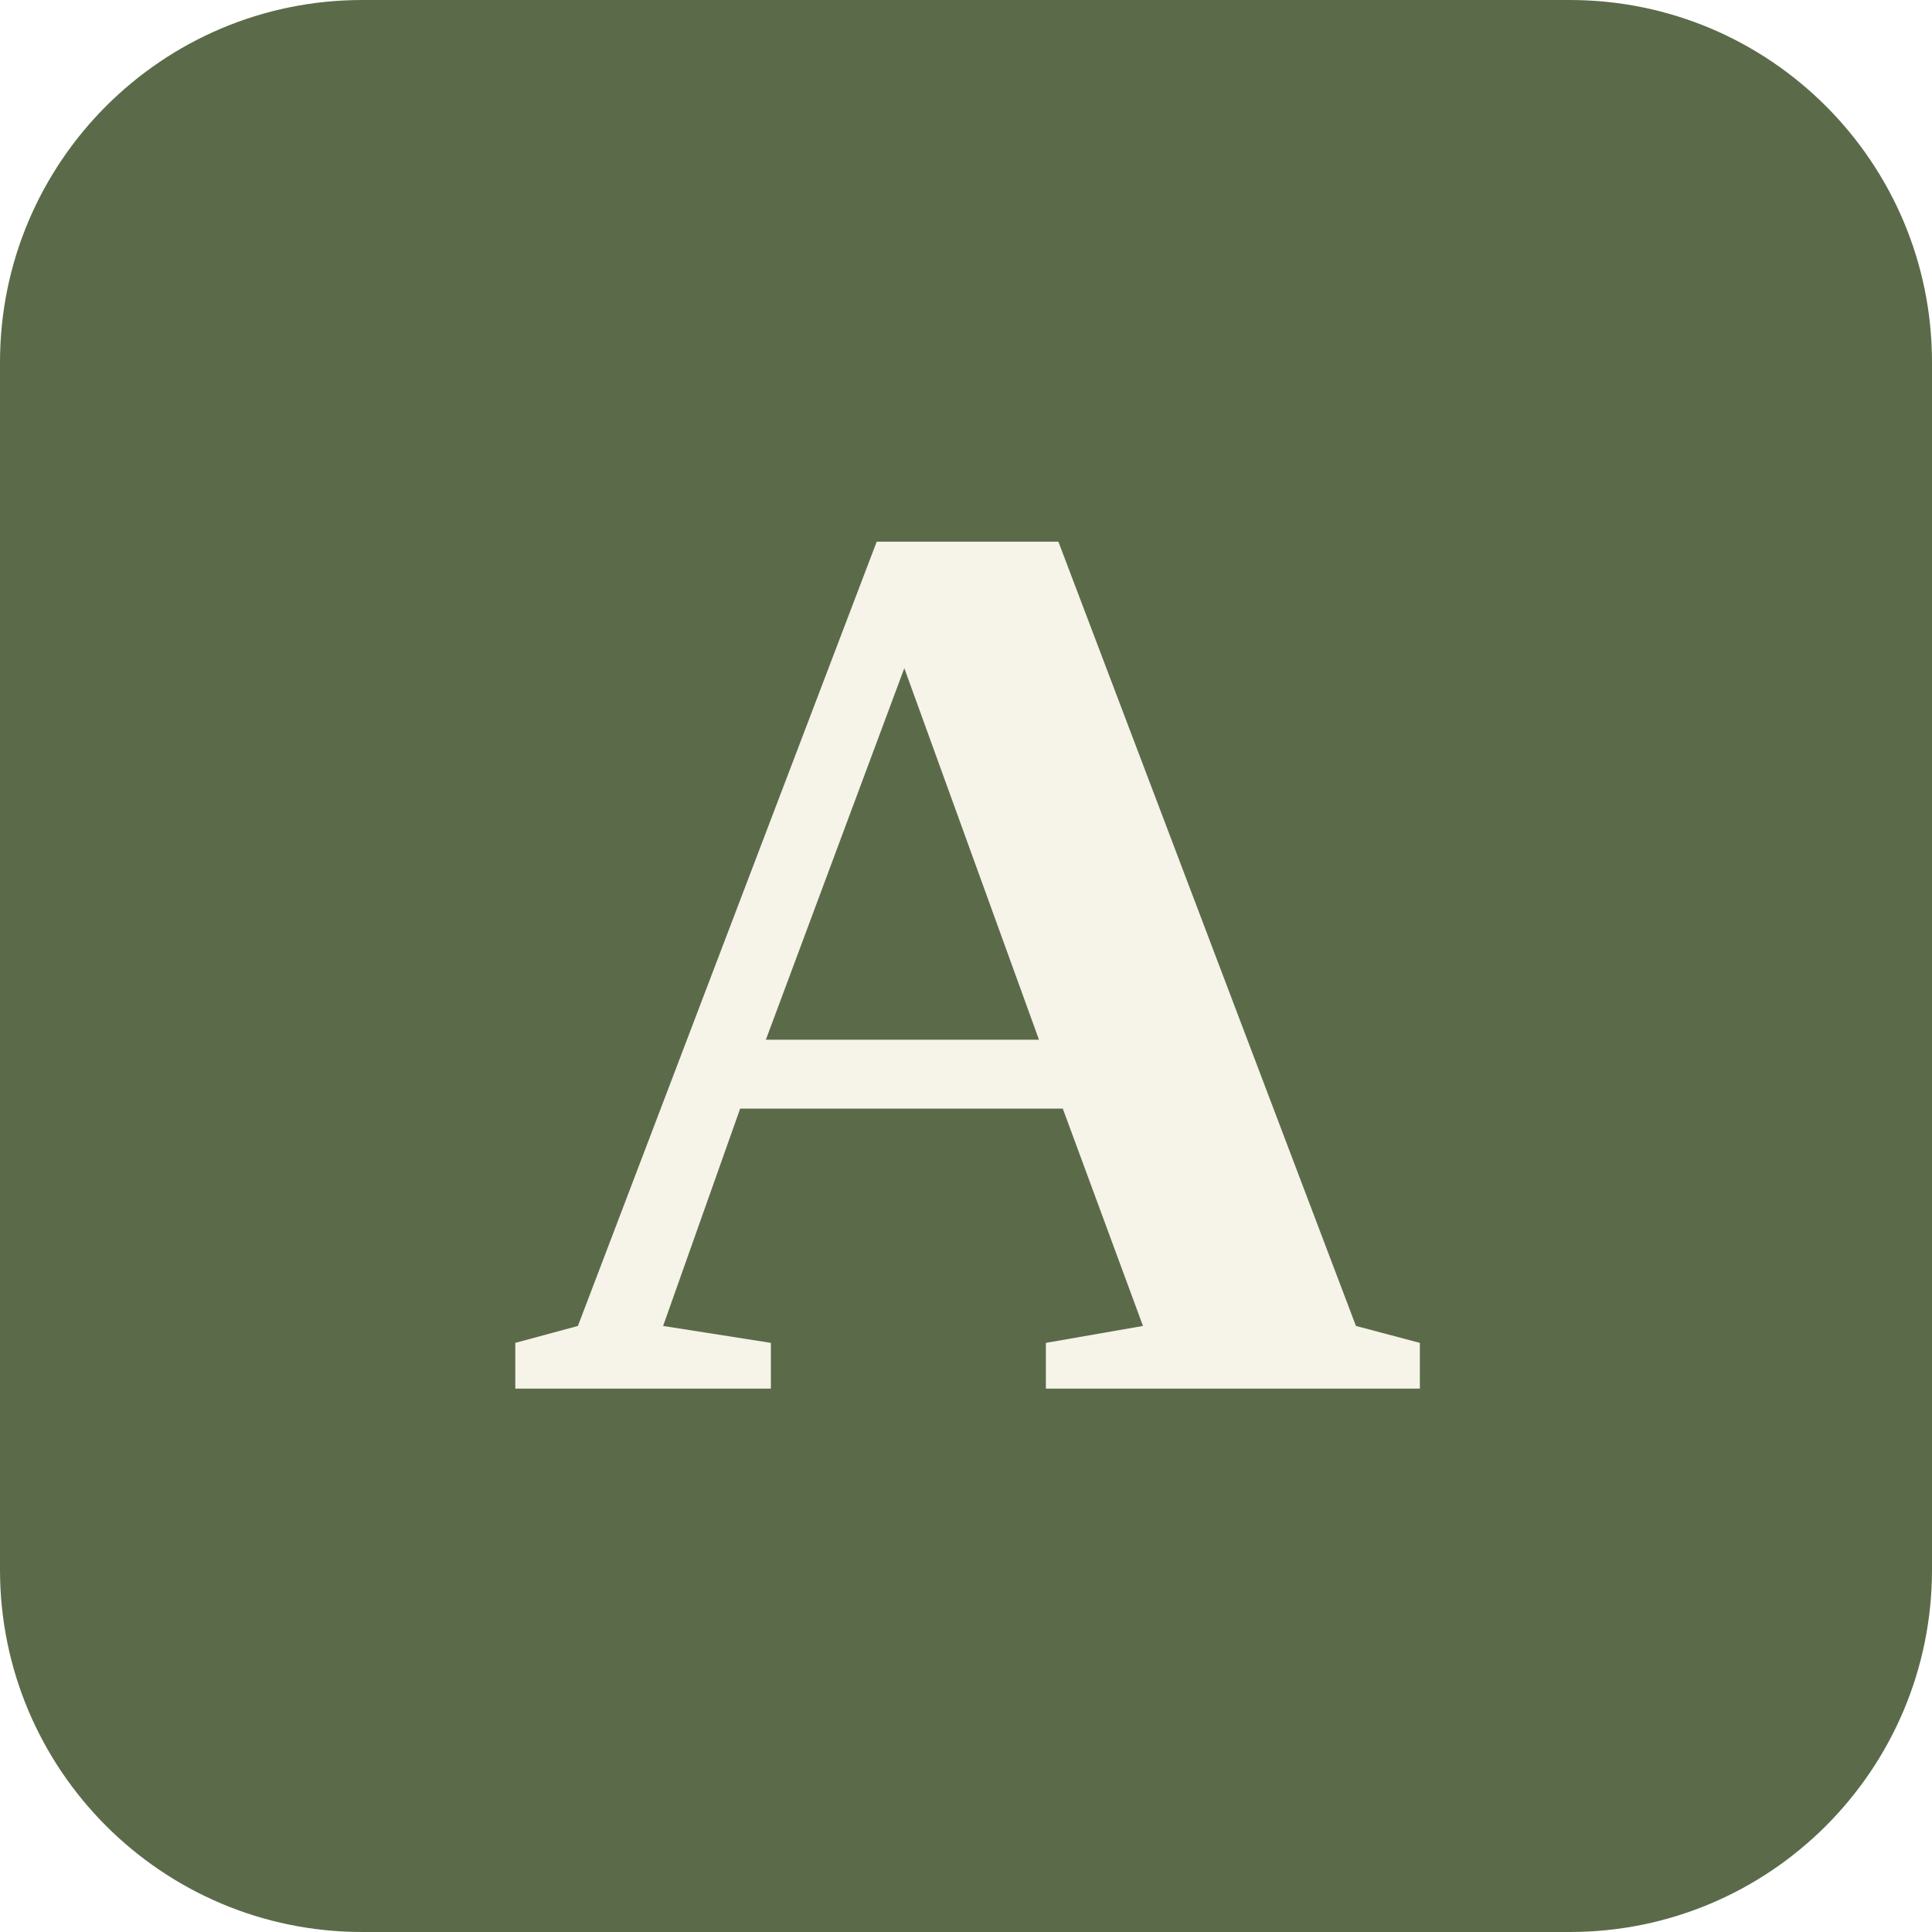
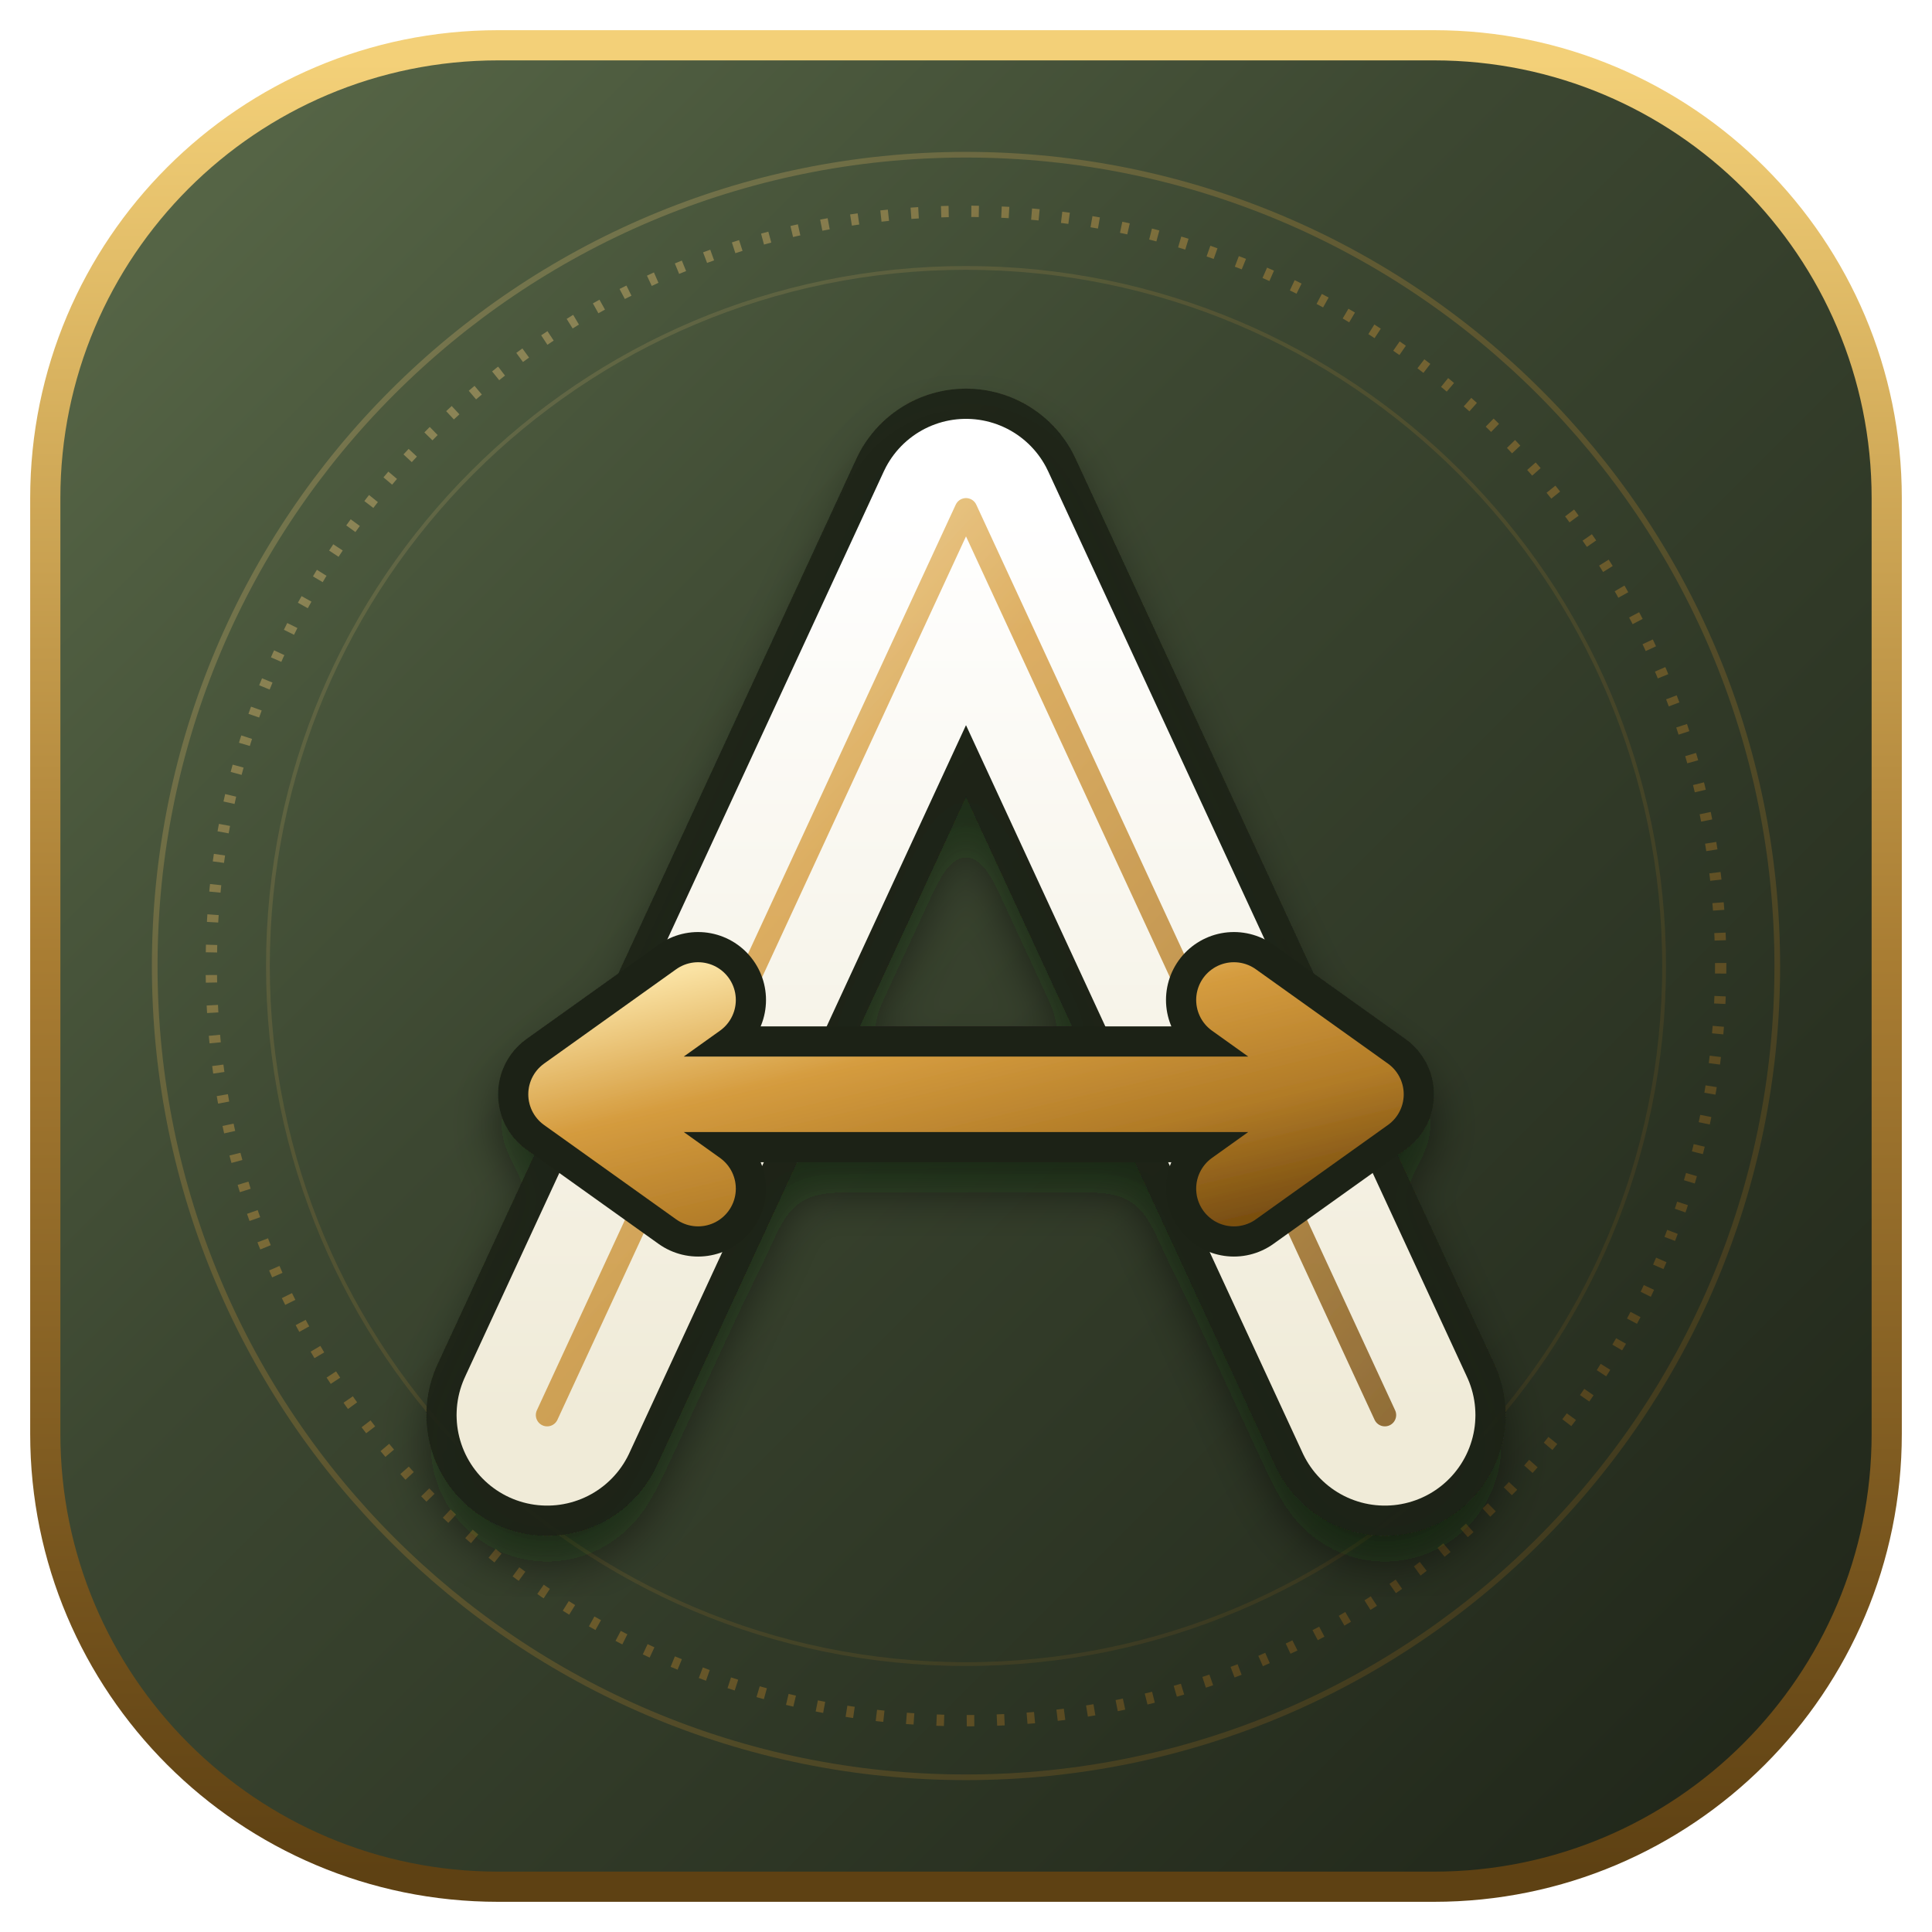
<svg xmlns="http://www.w3.org/2000/svg" viewBox="0 0 512 512">
-   <rect width="512" height="512" rx="96" fill="#5b6b4a" />
-   <text x="256" y="368" font-family="Georgia, 'Times New Roman', serif" font-size="340" font-weight="700" fill="#f6f3e9" text-anchor="middle">A</text>
+   <defs>
+     <linearGradient id="bgGrad" x1="0%" y1="0%" x2="100%" y2="100%">
+       <stop offset="0%" stop-color="#5b6b4a" />
+       <stop offset="40%" stop-color="#3c4731" />
+       <stop offset="100%" stop-color="#1e2418" />
+     </linearGradient>
+     <linearGradient id="borderGrad" x1="0%" y1="0%" x2="0%" y2="100%">
+       <stop offset="0%" stop-color="#f3d078" />
+       <stop offset="50%" stop-color="#a87c32" />
+       <stop offset="100%" stop-color="#5e4113" />
+     </linearGradient>
+     <linearGradient id="goldGrad" x1="0%" y1="0%" x2="100%" y2="100%">
+       <stop offset="0%" stop-color="#fae2a3" />
+       <stop offset="35%" stop-color="#d59c3f" />
+       <stop offset="70%" stop-color="#b17b27" />
+       <stop offset="100%" stop-color="#7a4f11" />
+     </linearGradient>
+     <linearGradient id="creamGrad" x1="0%" y1="0%" x2="0%" y2="100%">
+       <stop offset="0%" stop-color="#ffffff" />
+       <stop offset="100%" stop-color="#f0ebd8" />
+     </linearGradient>
+     <filter id="shadow" x="-20%" y="-20%" width="140%" height="140%">
+       <feDropShadow dx="0" dy="8" stdDeviation="6" flood-color="#070a05" flood-opacity="0.5" />
+     </filter>
+   </defs>
+   <rect x="12" y="12" width="488" height="488" rx="120" fill="url(#bgGrad)" stroke="url(#borderGrad)" stroke-width="8" />
+   <circle cx="256" cy="256" r="215" fill="none" stroke="url(#goldGrad)" stroke-width="1.5" opacity="0.25" />
+   <circle cx="256" cy="256" r="200" fill="none" stroke="url(#goldGrad)" stroke-width="3" stroke-dasharray="2, 6" opacity="0.4" />
+   <circle cx="256" cy="256" r="185" fill="none" stroke="url(#goldGrad)" stroke-width="1" opacity="0.15" />
+   <line x1="256" y1="40" x2="256" y2="472" stroke="url(#goldGrad)" stroke-width="1" stroke-dasharray="3, 10" opacity="0.15" />
+   <line x1="40" y1="256" x2="472" y2="256" stroke="url(#goldGrad)" stroke-width="1" stroke-dasharray="3, 10" opacity="0.15" />
+   <g filter="url(#shadow)">
+     <path d="M 145 375 L 256 135 L 367 375" stroke="#1d2317" stroke-width="64" stroke-linecap="round" stroke-linejoin="round" fill="none" opacity="0.9" />
+     <path d="M 145 375 L 256 135 L 367 375" stroke="url(#creamGrad)" stroke-width="48" stroke-linecap="round" stroke-linejoin="round" fill="none" />
+     <path d="M 145 375 L 256 135 L 367 375" stroke="url(#goldGrad)" stroke-width="6" stroke-linecap="round" stroke-linejoin="round" fill="none" opacity="0.8" />
+     <path d="M 185 265 L 150 290 L 185 315 M 150 290 L 362 290 M 327 265 L 362 290 L 327 315" stroke="#1d2317" stroke-width="36" stroke-linecap="round" stroke-linejoin="round" fill="none" />
+     <path d="M 185 265 L 150 290 L 185 315 M 150 290 L 362 290 M 327 265 L 362 290 L 327 315" stroke="url(#goldGrad)" stroke-width="20" stroke-linecap="round" stroke-linejoin="round" fill="none" />
+   </g>
</svg>
